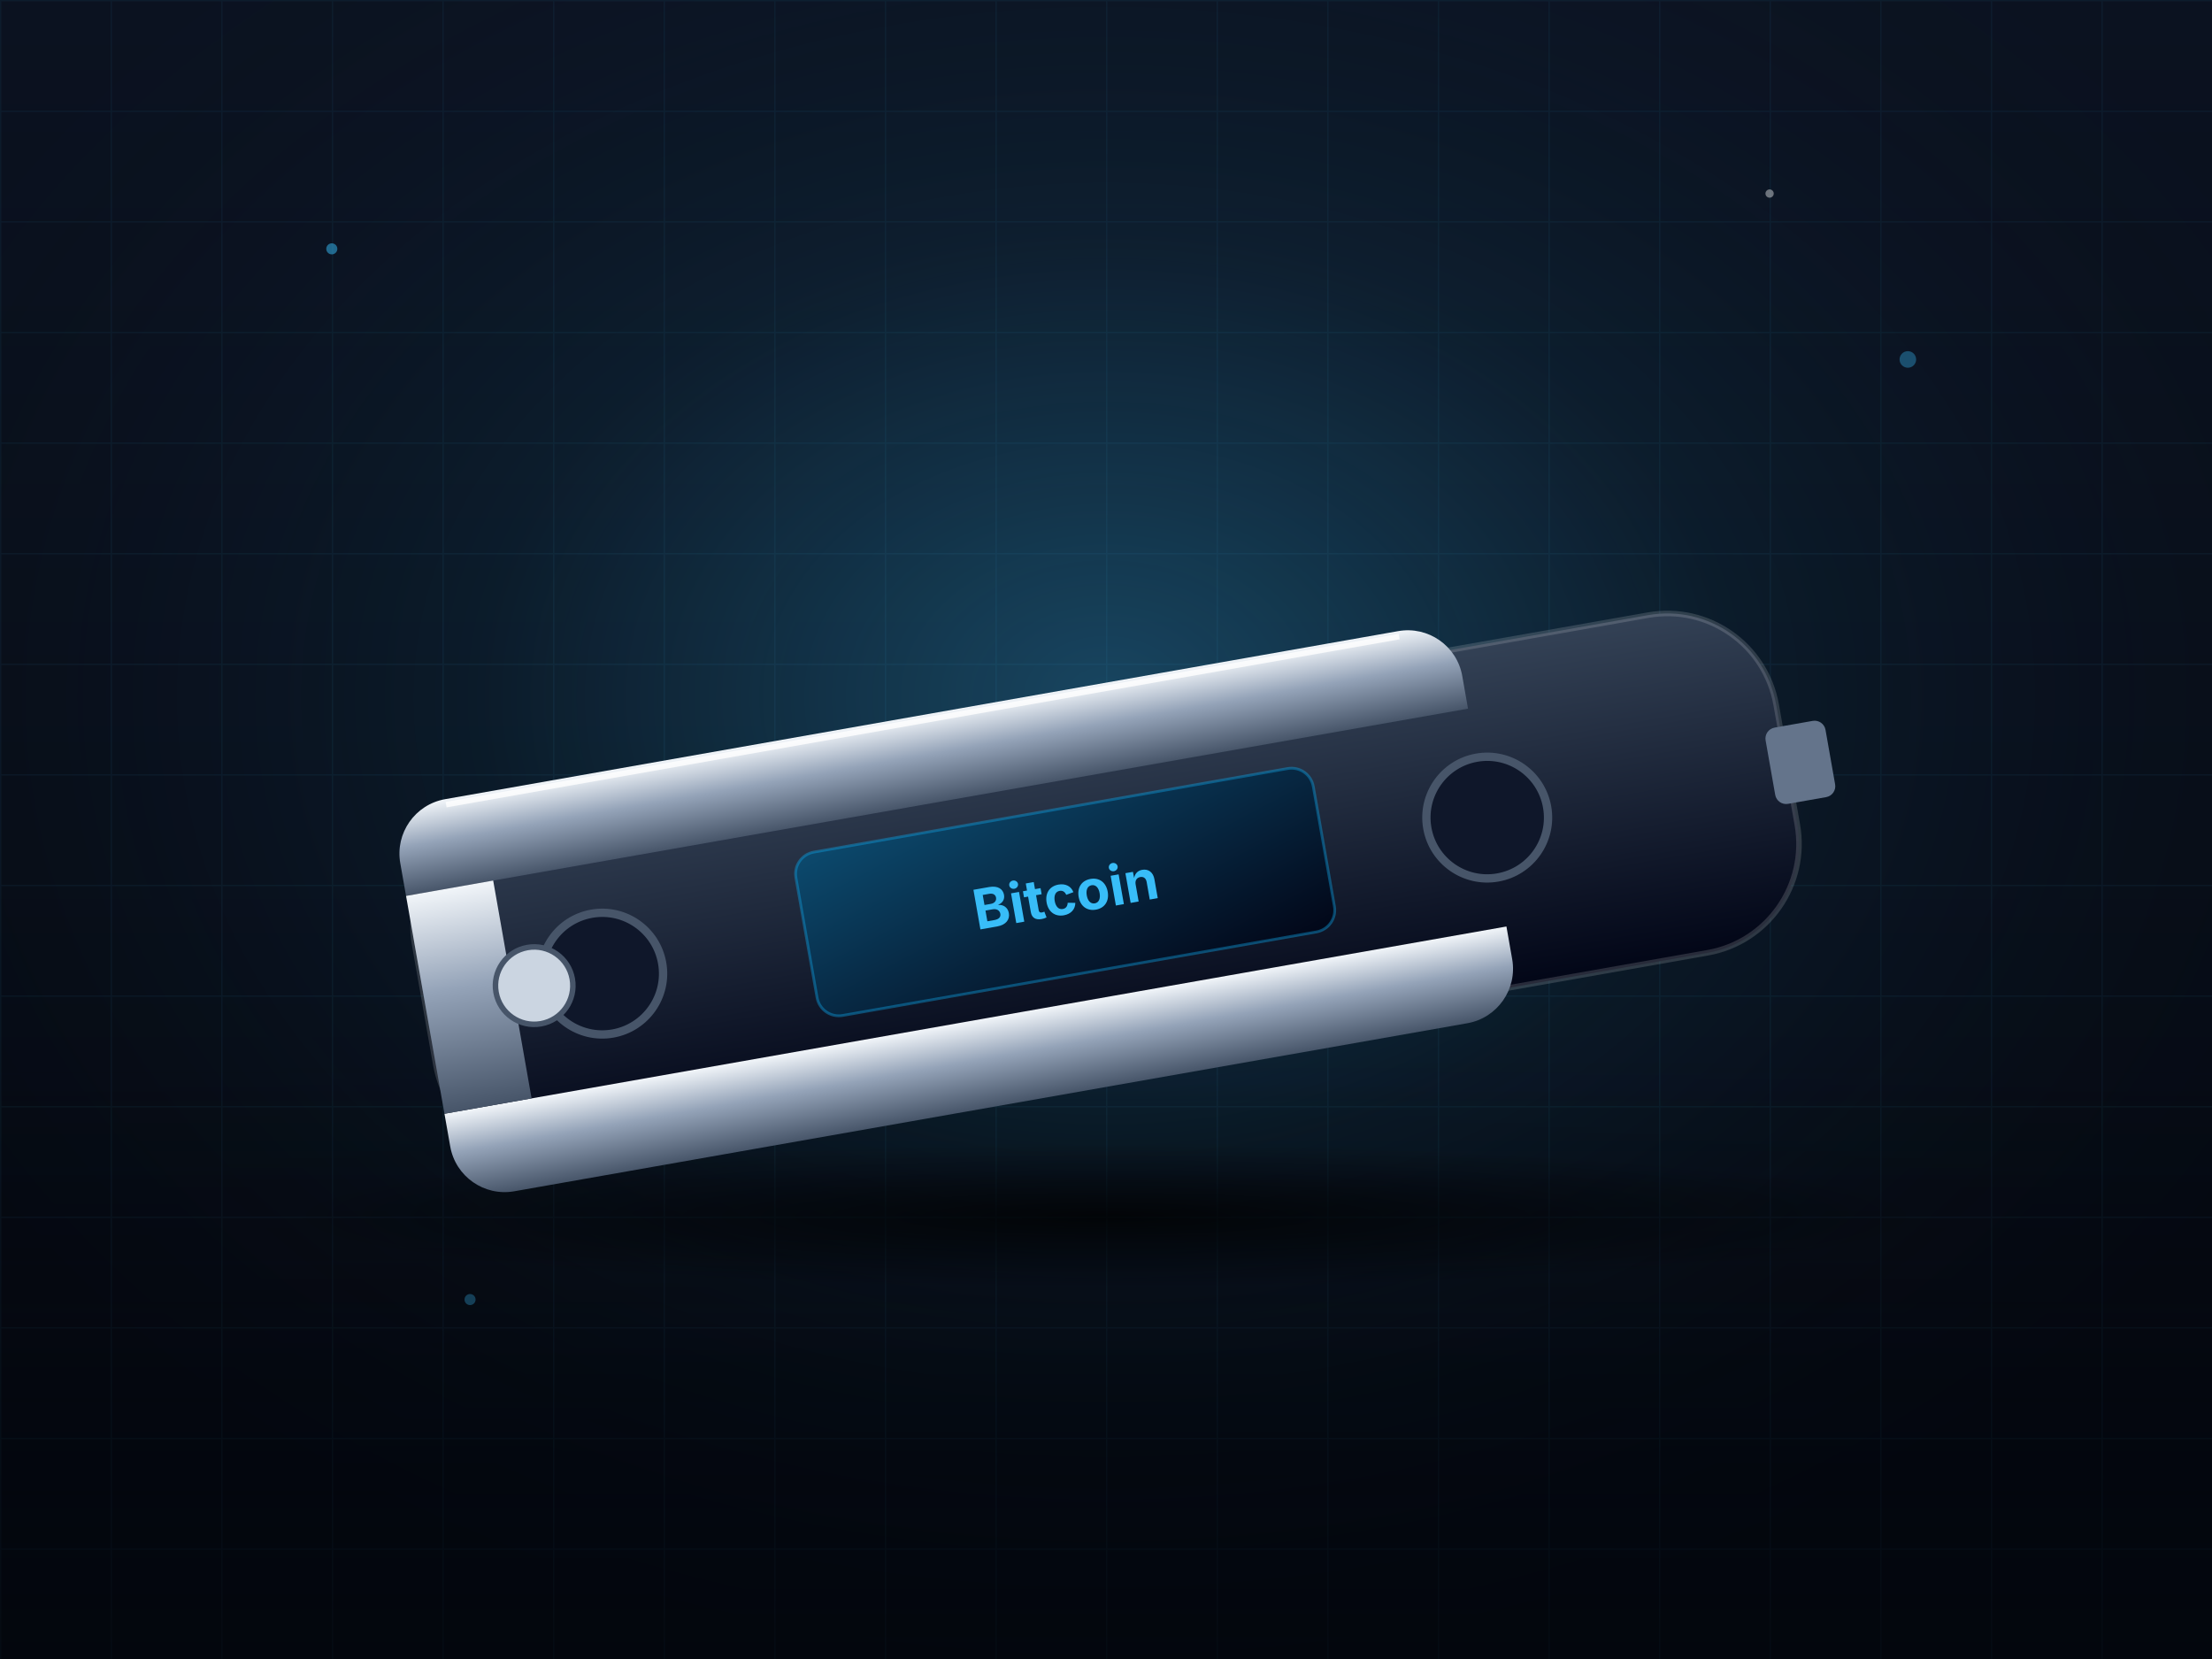
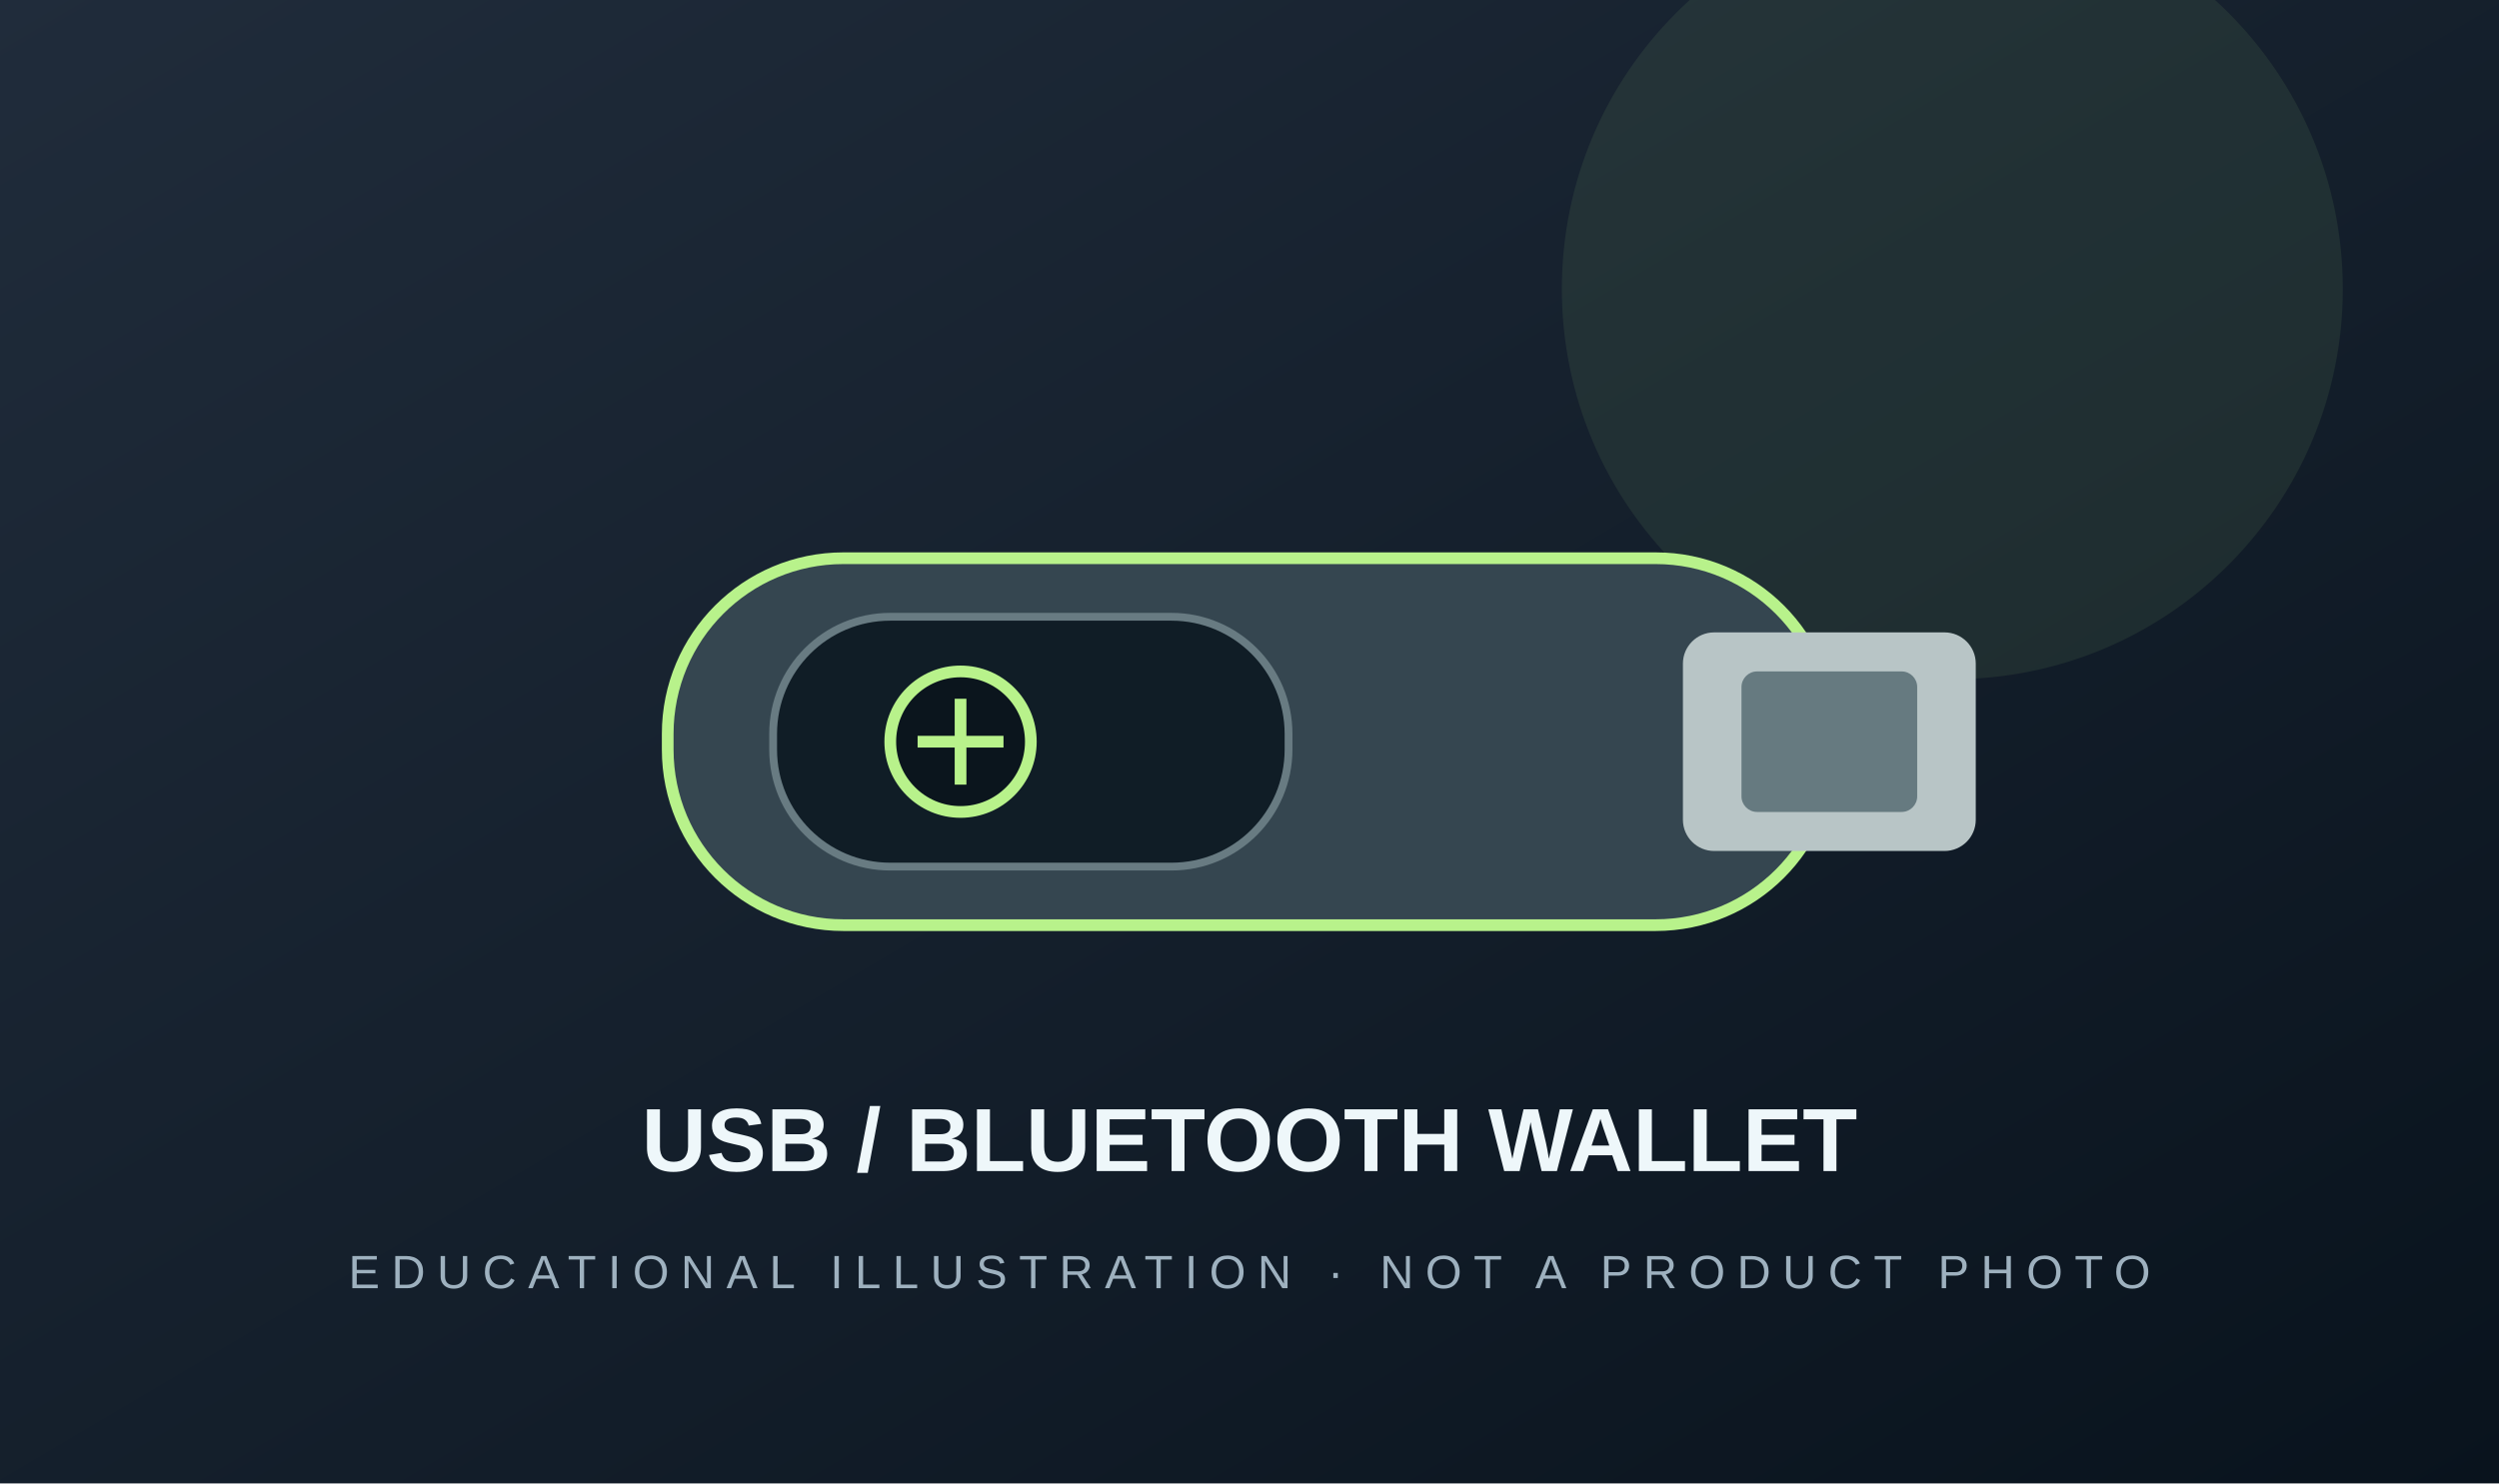
- <svg xmlns="http://www.w3.org/2000/svg" viewBox="0 0 800 600" width="800" height="600">
+ <svg xmlns="http://www.w3.org/2000/svg" viewBox="0 0 640 380" role="img" aria-labelledby="title desc">
  <defs>
-     <radialGradient id="glow" cx="50%" cy="42%" r="62%">
-       <stop offset="0%" stop-color="#38bdf8" stop-opacity="0.32" />
-       <stop offset="45%" stop-color="#38bdf8" stop-opacity="0.08" />
-       <stop offset="100%" stop-color="#020617" stop-opacity="0" />
-     </radialGradient>
-     <linearGradient id="base" x1="0" y1="0" x2="0" y2="1">
-       <stop offset="0%" stop-color="#0b1220" />
-       <stop offset="100%" stop-color="#03060d" />
-     </linearGradient>
-     <radialGradient id="floor" cx="50%" cy="50%" r="50%">
-       <stop offset="0%" stop-color="#000" stop-opacity="0.75" />
-       <stop offset="100%" stop-color="#000" stop-opacity="0" />
-     </radialGradient>
-     <pattern id="grid" width="40" height="40" patternUnits="userSpaceOnUse">
-       <path d="M40 0H0V40" fill="none" stroke="#38bdf8" stroke-opacity="0.06" stroke-width="1" />
-     </pattern>
-     <linearGradient id="fade" x1="0" y1="0" x2="0" y2="1">
-       <stop offset="0%" stop-color="#03060d" stop-opacity="0" />
-       <stop offset="100%" stop-color="#03060d" stop-opacity="1" />
+     <linearGradient id="bg" x2="1" y2="1">
+       <stop stop-color="#202c3b" />
+       <stop offset="1" stop-color="#09131d" />
    </linearGradient>
  </defs>
-   <rect width="800" height="600" fill="url(#base)" />
-   <rect width="800" height="600" fill="url(#grid)" />
-   <rect width="800" height="600" fill="url(#glow)" />
-   <rect y="380" width="800" height="220" fill="url(#fade)" opacity="0.6" />
-   <circle cx="120" cy="90" r="2" fill="#38bdf8" opacity="0.5" />
-   <circle cx="690" cy="130" r="3" fill="#38bdf8" opacity="0.35" />
-   <circle cx="640" cy="70" r="1.5" fill="#fff" opacity="0.4" />
-   <circle cx="170" cy="470" r="2" fill="#38bdf8" opacity="0.3" />
-   <defs>
-     <linearGradient id="body" x1="0" y1="0" x2="0" y2="1">
-       <stop offset="0%" stop-color="#334155" />
-       <stop offset="100%" stop-color="#020617" />
-     </linearGradient>
-     <linearGradient id="steel" x1="0" y1="0" x2="0" y2="1">
-       <stop offset="0%" stop-color="#f1f5f9" />
-       <stop offset="45%" stop-color="#94a3b8" />
-       <stop offset="100%" stop-color="#475569" />
-     </linearGradient>
-     <linearGradient id="scr" x1="0" y1="0" x2="1" y2="1">
-       <stop offset="0%" stop-color="#0c4a6e" />
-       <stop offset="100%" stop-color="#020617" />
-     </linearGradient>
-   </defs>
-   <ellipse cx="400" cy="440" rx="300" ry="26" fill="url(#floor)" />
-   <g transform="translate(400 320) rotate(-10)">
-     <rect x="-250" y="-62" width="500" height="124" rx="40" fill="url(#body)" stroke="#fff" stroke-opacity="0.15" stroke-width="2" />
-     <rect x="-110" y="-30" width="190" height="60" rx="8" fill="url(#scr)" stroke="#0ea5e9" stroke-opacity="0.4" />
-     <text x="-15" y="8" text-anchor="middle" font-family="Inter, Arial, sans-serif" font-size="20" font-weight="700" fill="#38bdf8">Bitcoin</text>
-     <circle cx="-185" cy="0" r="22" fill="#0f172a" stroke="#475569" stroke-width="3" />
-     <circle cx="140" cy="0" r="22" fill="#0f172a" stroke="#475569" stroke-width="3" />
-     <rect x="244" y="-14" width="22" height="28" rx="4" fill="#64748b" />
-     <path d="M -230 -72 H 120 A 20 20 0 0 1 140 -52 V -40 H -250 V -52 A 20 20 0 0 1 -230 -72 Z" fill="url(#steel)" />
-     <path d="M -230 72 H 120 A 20 20 0 0 0 140 52 V 40 H -250 V 52 A 20 20 0 0 0 -230 72 Z" fill="url(#steel)" />
-     <rect x="-250" y="-40" width="32" height="80" fill="url(#steel)" />
-     <circle cx="-210" cy="0" r="14" fill="#cbd5e1" stroke="#475569" stroke-width="2" />
-     <path d="M -230 -70 H 120" stroke="#fff" stroke-opacity="0.8" stroke-width="2" />
+   <rect width="640" height="380" fill="url(#bg)" />
+   <circle cx="500" cy="74" r="100" fill="#b8f28b" opacity=".08" />
+   <g transform="translate(171 123)">
+     <rect x="0" y="20" width="298" height="94" rx="45" fill="#354650" stroke="#b8f28b" stroke-width="3" />
+     <rect x="260" y="39" width="75" height="56" rx="8" fill="#b8c5c6" />
+     <rect x="275" y="49" width="45" height="36" rx="4" fill="#667a80" />
+     <rect x="27" y="35" width="132" height="64" rx="30" fill="#101d26" stroke="#687b82" stroke-width="2" />
+     <circle cx="75" cy="67" r="18" fill="#0b151d" stroke="#b8f28b" stroke-width="3" />
+     <path d="M75 56v22m-11-11h22" stroke="#b8f28b" stroke-width="3" />
  </g>
+   <text x="320" y="300" fill="#eef7fa" font-family="Arial,sans-serif" font-size="23" font-weight="700" text-anchor="middle">USB / BLUETOOTH WALLET</text>
+   <text x="320" y="330" fill="#9eb1bf" font-family="Arial,sans-serif" font-size="12" letter-spacing="3" text-anchor="middle">EDUCATIONAL ILLUSTRATION · NOT A PRODUCT PHOTO</text>
</svg>
